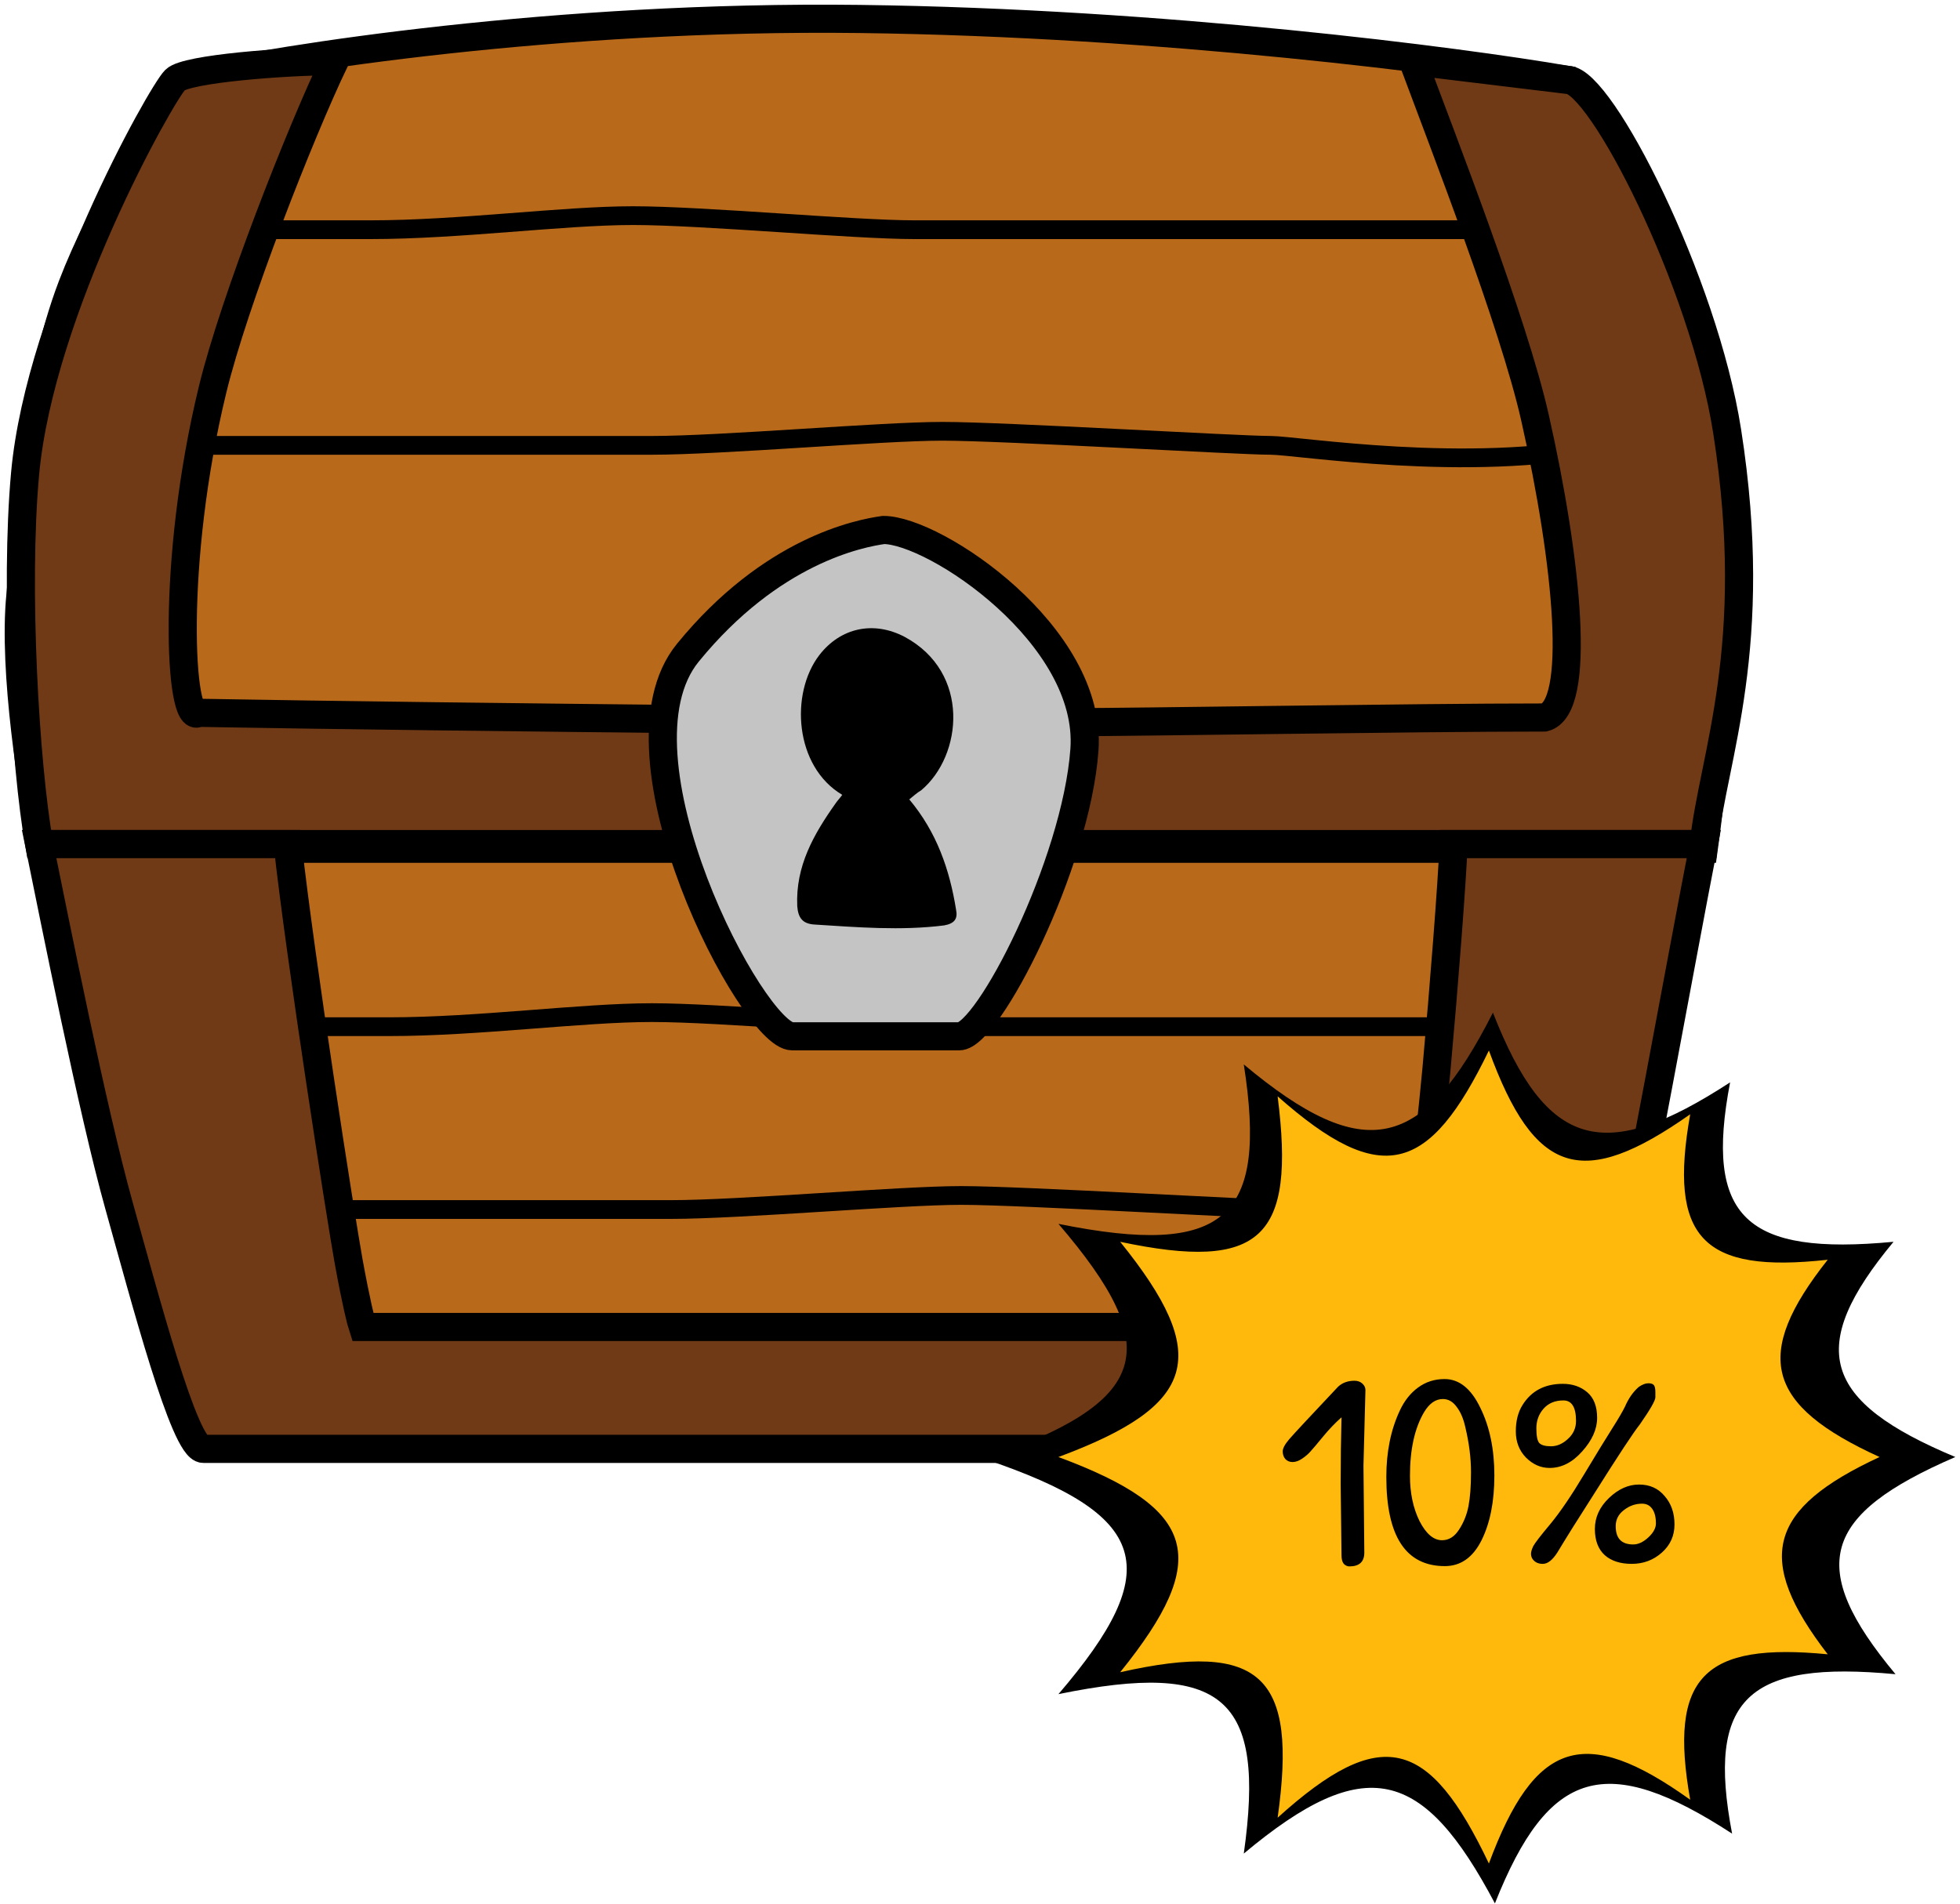
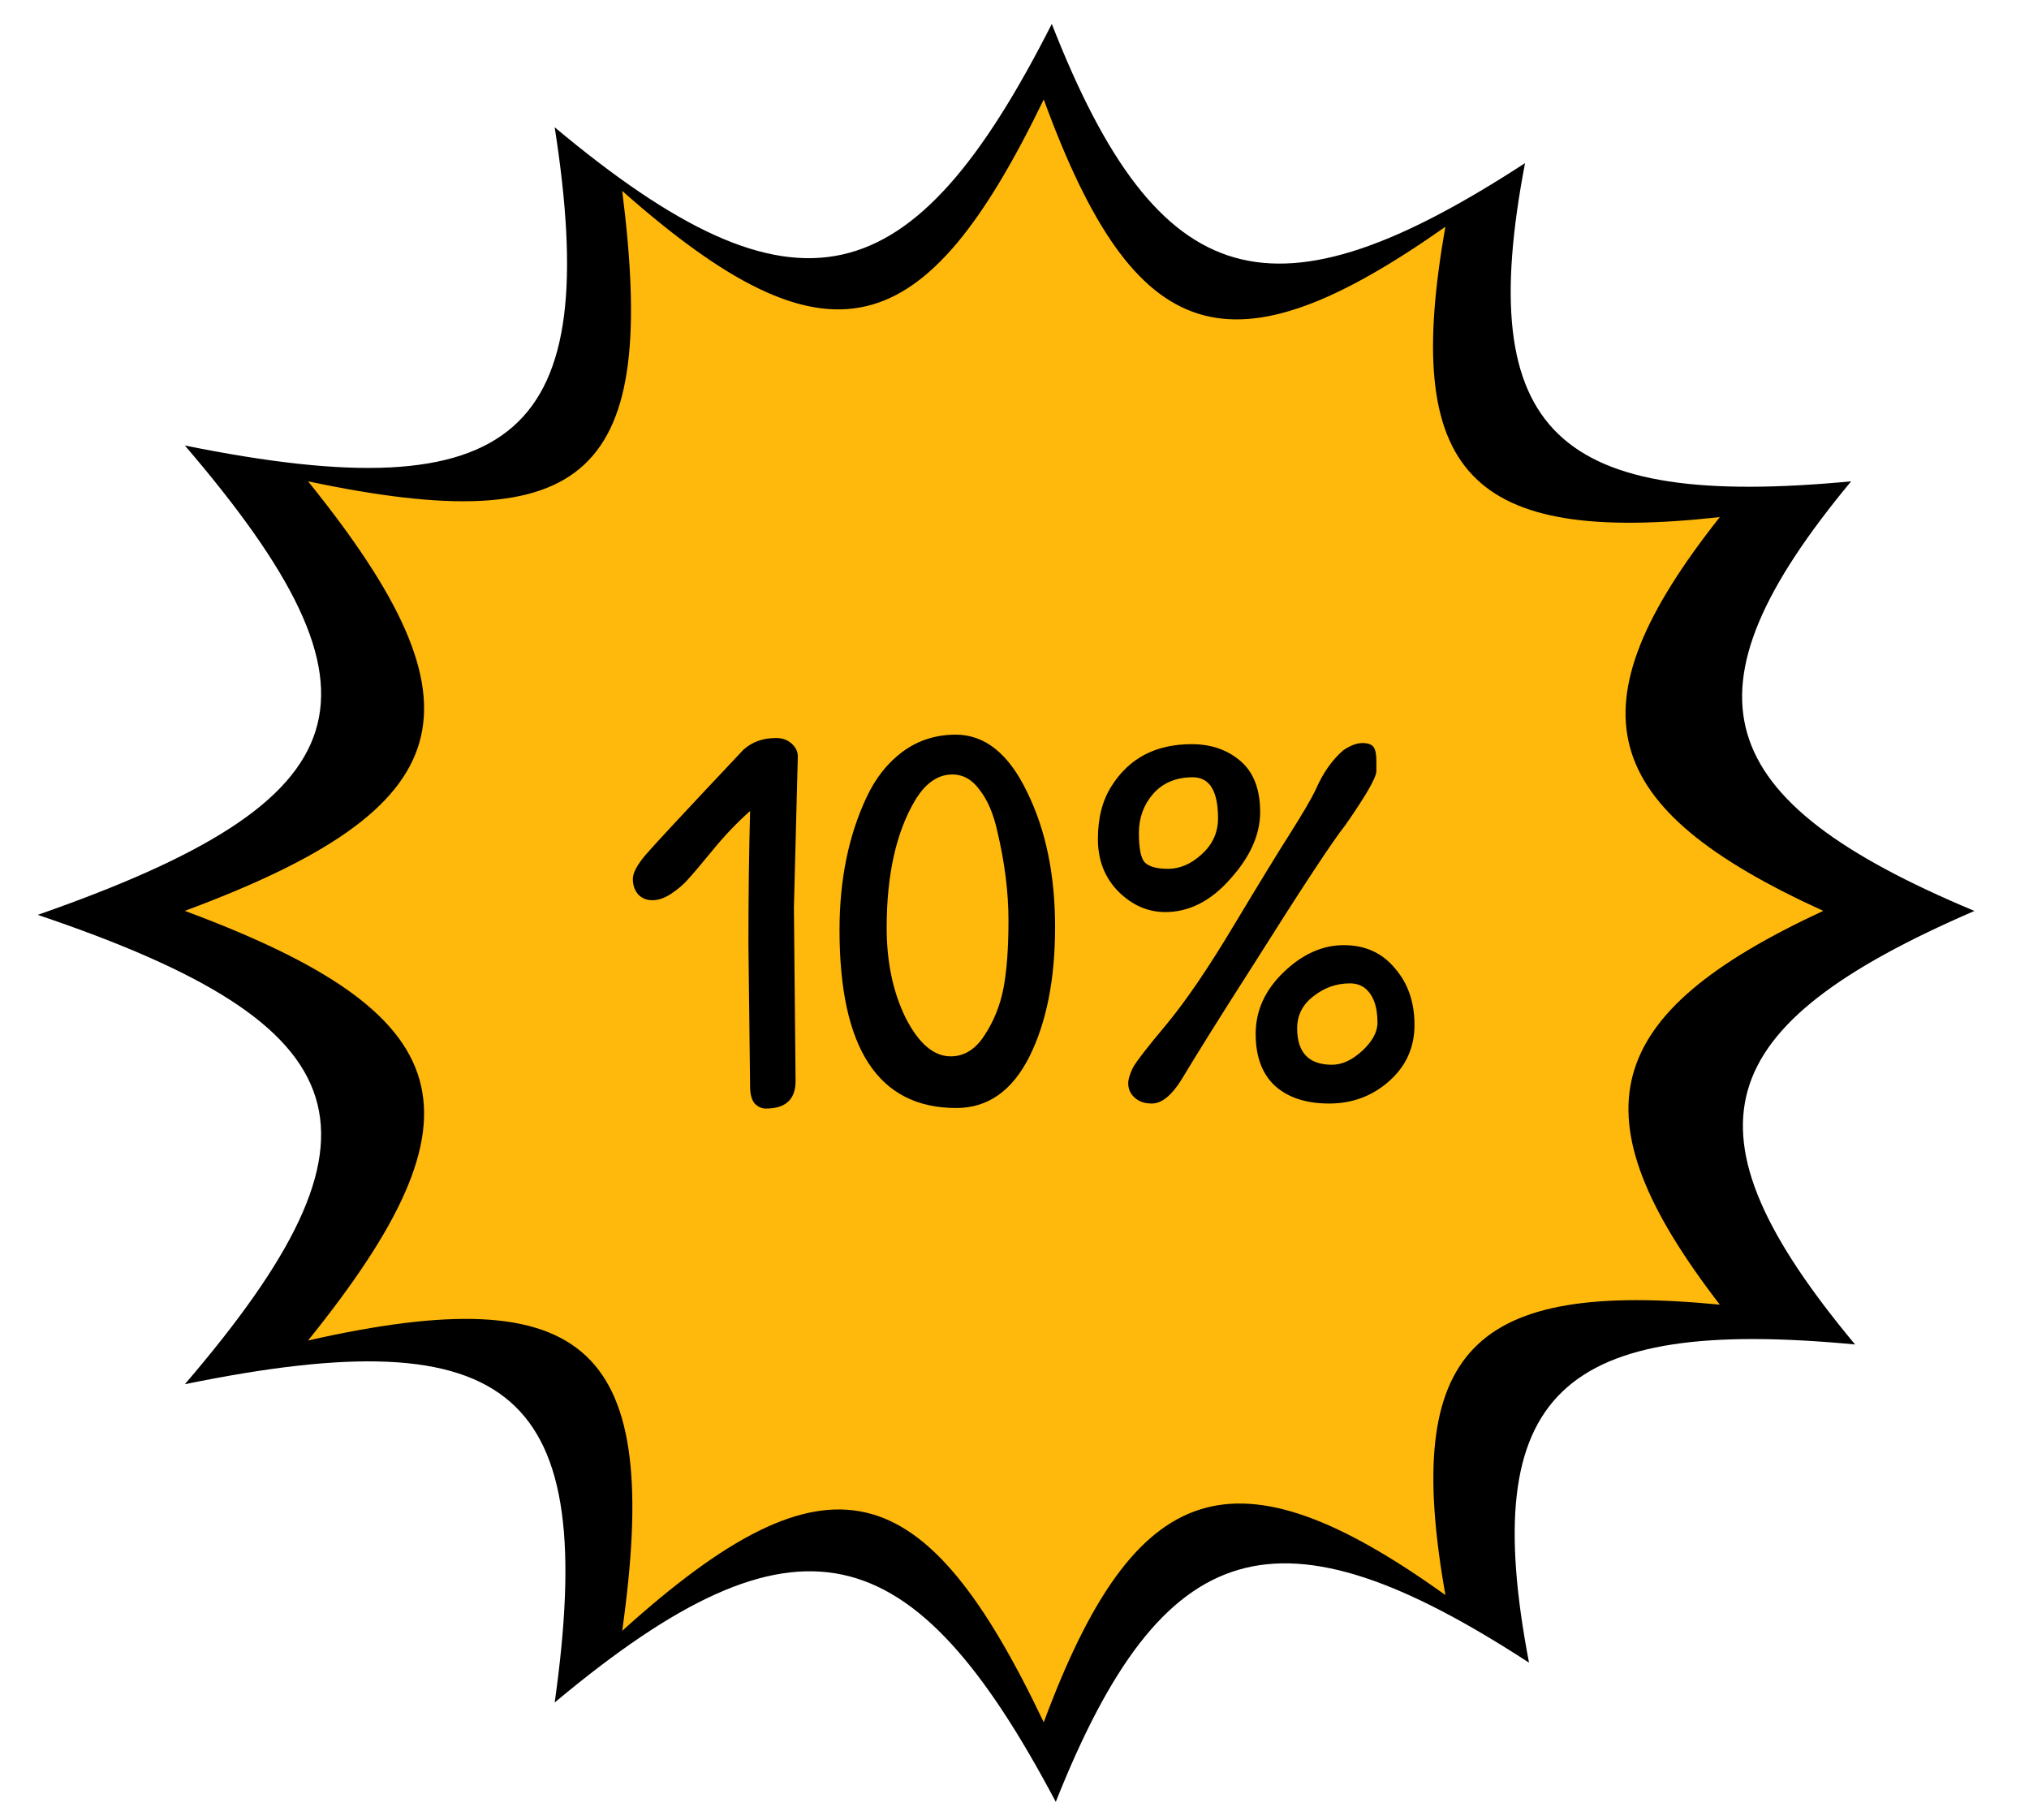
- <svg xmlns="http://www.w3.org/2000/svg" width="209" height="203" viewBox="0 0 209 203" fill="none">
-   <path d="M21.175 155.023H165.675C169.675 152.223 178.342 110.523 182.175 90.023L4.175 91.523C4.342 92.69 5.075 97.323 6.675 106.523C8.275 115.723 17.009 142.69 21.175 155.023Z" fill="#B9691A" stroke="black" />
-   <path d="M91.675 2.023C59.275 1.623 30.175 6.189 19.675 8.523C17.009 12.356 10.875 22.123 7.675 30.523C3.675 41.023 3.175 53.523 2.175 63.523C1.375 71.523 3.509 84.857 4.675 90.523H181.675C182.842 82.19 184.875 61.723 183.675 46.523C182.475 31.323 172.175 14.856 167.175 8.523C155.509 6.523 124.075 2.423 91.675 2.023Z" fill="#B9691A" stroke="black" stroke-width="3" />
-   <path d="M15 24.498C20 24.498 31.9 24.498 39.5 24.498C49 24.498 60 22.998 67.5 22.998C75 22.998 91 24.498 97.5 24.498C104 24.498 129.5 24.498 133 24.498C135.8 24.498 156.667 24.498 168 24.498" stroke="black" stroke-width="2" />
-   <path d="M17 109.498C22 109.498 33.9 109.498 41.5 109.498C51 109.498 62 107.998 69.5 107.998C77 107.998 93 109.498 99.5 109.498C106 109.498 131.5 109.498 135 109.498C137.8 109.498 158.667 109.498 170 109.498" stroke="black" stroke-width="2" />
-   <path d="M18 47.498C23 47.498 32.9 47.498 40.5 47.498C50 47.498 62 47.498 69.5 47.498C77 47.498 94 45.998 100.5 45.998C107 45.998 132 47.498 135.5 47.498C138.3 47.498 156.5 50.498 171 47.498" stroke="black" stroke-width="2" />
-   <path d="M20 128.998C25 128.998 34.9 128.998 42.5 128.998C52 128.998 64 128.998 71.5 128.998C79 128.998 96 127.498 102.5 127.498C109 127.498 134 128.998 137.5 128.998C140.3 128.998 158.5 131.998 173 128.998" stroke="black" stroke-width="2" />
-   <path d="M22.675 41.523C24.976 32.067 32.009 14.19 35.675 6.523C30.509 6.523 19.875 7.323 18.675 8.523C17.175 10.023 4.267 33.023 2.675 50.523C1.567 62.711 2.675 81.523 4.175 90.023H181.675C182.675 80.69 187.769 69.023 184.175 46.023C181.675 30.023 170.675 8.523 167.175 8.523L150.675 6.523C153.842 15.023 161.388 34.394 163.675 44.523C167.175 60.023 168.676 75.523 164.675 76.523C150.509 76.523 121.675 77.023 113.675 77.023C105.675 77.023 49.009 76.523 21.175 76.023C19.175 77.523 18.175 60.023 22.675 41.523Z" fill="#703A16" stroke="black" stroke-width="3" />
-   <path d="M84.475 110.523H92.265H102.281C105.339 110.523 114.745 92.196 115.635 79.978C116.526 67.76 99.675 56.523 94.211 56.523C91.614 56.887 82.249 58.705 73.347 69.614C64.444 80.523 80.3 110.523 84.475 110.523Z" fill="#C4C4C4" stroke="black" stroke-width="3" />
-   <path d="M96.958 85.257C99.895 88.763 101.266 92.755 101.951 97.04C102.147 98.013 101.756 98.5 100.679 98.695C96.077 99.279 91.377 98.89 86.776 98.598C85.601 98.5 85.111 97.916 85.013 96.65C84.818 92.366 86.776 88.958 89.126 85.647C89.321 85.355 89.615 85.063 89.811 84.77C84.72 81.752 84.23 73.962 87.363 69.872C89.615 66.951 93.14 66.172 96.469 67.925C103.518 71.722 102.637 80.583 98.231 84.284C97.742 84.576 97.448 84.868 96.958 85.257Z" fill="black" />
-   <path d="M37.175 134.523C36.375 130.123 32.009 102.19 30.675 90.023H4.175C5.842 98.19 9.875 118.523 12.675 128.523C15.475 138.523 19.675 154.523 21.675 154.523H91.675H165.675C168.175 154.523 171.075 142.923 172.675 136.523L172.675 136.523C174.275 130.123 179.175 102.857 181.675 90.023H155C154.833 94.19 153.975 105.223 153.175 114.023C152.375 122.823 150.175 141.523 148.175 141.523H98.175H38.675C38.509 141.023 37.975 138.923 37.175 134.523Z" fill="#703A16" stroke="black" stroke-width="3" />
-   <path fill-rule="evenodd" clip-rule="evenodd" d="M208.501 155.392C194.262 161.555 192.562 167.081 202.125 178.557C186.398 177.07 181.935 181.108 184.698 195.559C171.309 186.846 165.145 188.546 159.407 202.998C151.756 188.546 145.593 186.846 132.629 197.685C134.966 181.108 130.503 177.07 112.864 180.682C124.34 167.293 122.64 161.555 105 155.604C122.64 149.441 124.34 143.915 112.864 130.526C130.716 134.139 135.179 129.888 132.629 113.524C145.593 124.363 151.756 122.662 159.195 107.998C164.933 122.662 171.096 124.15 184.485 115.436C181.723 129.888 186.186 133.926 201.913 132.439C192.562 143.703 194.262 149.441 208.501 155.392Z" fill="black" />
-   <path fill-rule="evenodd" clip-rule="evenodd" d="M200.421 155.393C188.519 160.918 187.032 166.232 194.895 176.433C181.718 175.158 177.893 178.771 180.231 191.947C168.967 183.871 163.654 185.572 158.765 198.748C152.39 185.359 147.289 183.871 136.237 193.86C138.363 178.771 134.537 174.945 119.448 178.346C129.224 166.232 127.736 160.918 112.859 155.393C127.736 149.867 129.224 144.554 119.448 132.44C134.537 135.628 138.15 132.015 136.237 116.925C147.289 126.701 152.39 125.214 158.765 112.037C163.654 125.426 168.754 126.914 180.231 118.838C177.893 132.015 181.506 135.84 194.895 134.352C186.819 144.554 188.307 149.867 200.421 155.393Z" fill="#FFB80C" />
-   <path d="M145.48 165.588C145.48 166.568 144.95 167.058 143.89 167.058C143.67 167.058 143.47 166.968 143.29 166.788C143.13 166.588 143.05 166.288 143.05 165.888L142.96 158.268C142.96 155.748 142.99 153.378 143.05 151.158C142.37 151.758 141.71 152.448 141.07 153.228C140.43 154.008 139.99 154.528 139.75 154.788C139.53 155.048 139.23 155.308 138.85 155.568C138.49 155.808 138.15 155.928 137.83 155.928C137.51 155.928 137.25 155.818 137.05 155.598C136.87 155.378 136.78 155.108 136.78 154.788C136.78 154.468 137.01 154.038 137.47 153.498C137.95 152.938 139.69 151.068 142.69 147.888C143.15 147.468 143.73 147.258 144.43 147.258C144.77 147.258 145.05 147.358 145.27 147.558C145.49 147.758 145.6 147.988 145.6 148.248L145.39 156.318L145.48 165.588ZM147.828 157.518C147.828 154.838 148.308 152.478 149.268 150.438C149.748 149.398 150.398 148.578 151.218 147.978C152.038 147.378 152.978 147.078 154.038 147.078C155.598 147.078 156.868 148.098 157.848 150.138C158.848 152.158 159.348 154.568 159.348 157.368C159.348 160.148 158.888 162.458 157.968 164.298C157.048 166.118 155.748 167.028 154.068 167.028C149.908 167.028 147.828 163.858 147.828 157.518ZM153.768 164.268C154.488 164.268 155.088 163.898 155.568 163.158C156.068 162.398 156.408 161.558 156.588 160.638C156.768 159.698 156.858 158.488 156.858 157.008C156.858 155.508 156.658 153.918 156.258 152.238C156.058 151.318 155.748 150.588 155.328 150.048C154.928 149.488 154.438 149.208 153.858 149.208C153.078 149.208 152.408 149.678 151.848 150.618C150.848 152.318 150.348 154.578 150.348 157.398C150.348 159.238 150.688 160.848 151.368 162.228C152.068 163.588 152.868 164.268 153.768 164.268ZM176.516 149.028C176.516 149.368 175.966 150.328 174.866 151.908C174.206 152.728 172.566 155.218 169.946 159.378C168.266 161.998 166.976 164.058 166.076 165.558C165.556 166.378 165.036 166.788 164.516 166.788C164.016 166.788 163.646 166.608 163.406 166.248C163.306 166.088 163.256 165.908 163.256 165.708C163.256 165.508 163.336 165.238 163.496 164.898C163.676 164.558 164.286 163.768 165.326 162.528C166.366 161.268 167.556 159.518 168.896 157.278C170.256 155.018 171.266 153.368 171.926 152.328C172.586 151.288 173.036 150.518 173.276 150.018C173.656 149.138 174.146 148.438 174.746 147.918C175.126 147.658 175.466 147.528 175.766 147.528C176.066 147.528 176.266 147.598 176.366 147.738C176.466 147.878 176.516 148.118 176.516 148.458V149.028ZM162.356 149.838C163.296 148.338 164.726 147.588 166.646 147.588C167.686 147.588 168.556 147.888 169.256 148.488C169.956 149.088 170.306 149.998 170.306 151.218C170.306 152.418 169.776 153.608 168.716 154.788C167.676 155.968 166.516 156.558 165.236 156.558C164.296 156.558 163.456 156.188 162.716 155.448C161.996 154.708 161.636 153.778 161.636 152.658C161.636 151.538 161.876 150.598 162.356 149.838ZM168.056 151.548C168.056 150.088 167.606 149.358 166.706 149.358C165.806 149.358 165.096 149.658 164.576 150.258C164.076 150.838 163.826 151.528 163.826 152.328C163.826 153.128 163.926 153.648 164.126 153.888C164.346 154.128 164.766 154.248 165.386 154.248C166.026 154.248 166.626 153.988 167.186 153.468C167.766 152.948 168.056 152.308 168.056 151.548ZM170.066 163.068C170.066 161.828 170.566 160.728 171.566 159.768C172.566 158.808 173.636 158.328 174.776 158.328C175.916 158.328 176.826 158.738 177.506 159.558C178.206 160.358 178.556 161.368 178.556 162.588C178.556 163.788 178.106 164.788 177.206 165.588C176.306 166.388 175.236 166.788 173.996 166.788C172.776 166.788 171.816 166.478 171.116 165.858C170.416 165.218 170.066 164.288 170.066 163.068ZM172.286 162.768C172.286 164.068 172.906 164.718 174.146 164.718C174.686 164.718 175.226 164.468 175.766 163.968C176.306 163.468 176.576 162.968 176.576 162.468C176.576 161.588 176.346 160.968 175.886 160.608C175.666 160.448 175.406 160.368 175.106 160.368C174.386 160.368 173.736 160.598 173.156 161.058C172.576 161.498 172.286 162.068 172.286 162.768Z" fill="black" />
+ <svg xmlns="http://www.w3.org/2000/svg" width="29" height="26" viewBox="0 0 29 26" fill="none">
+   <path fill-rule="evenodd" clip-rule="evenodd" d="M28.22 13.017C24.411 14.665 23.957 16.143 26.514 19.212C22.308 18.814 21.115 19.894 21.854 23.759C18.273 21.429 16.625 21.884 15.09 25.748C13.044 21.884 11.395 21.429 7.928 24.328C8.553 19.894 7.36 18.814 2.642 19.78C5.711 16.2 5.257 14.665 0.539 13.073C5.257 11.425 5.711 9.947 2.642 6.366C7.417 7.333 8.61 6.196 7.928 1.819C11.395 4.718 13.044 4.263 15.033 0.342C16.568 4.263 18.216 4.661 21.797 2.331C21.058 6.196 22.252 7.276 26.458 6.878C23.957 9.89 24.411 11.425 28.22 13.017Z" fill="black" />
+   <path fill-rule="evenodd" clip-rule="evenodd" d="M26.059 13.016C22.876 14.494 22.478 15.915 24.581 18.643C21.057 18.302 20.034 19.268 20.659 22.793C17.647 20.633 16.226 21.087 14.918 24.611C13.213 21.031 11.849 20.633 8.893 23.304C9.462 19.268 8.439 18.245 4.403 19.155C7.018 15.915 6.62 14.494 2.641 13.016C6.62 11.539 7.018 10.117 4.403 6.878C8.439 7.73 9.405 6.764 8.893 2.728C11.849 5.343 13.213 4.945 14.918 1.421C16.226 5.002 17.59 5.4 20.659 3.24C20.034 6.764 21 7.787 24.581 7.389C22.421 10.117 22.819 11.539 26.059 13.016Z" fill="#FFB80C" />
+   <path d="M11.371 15.448C11.371 15.71 11.229 15.841 10.946 15.841C10.887 15.841 10.834 15.817 10.786 15.769C10.743 15.715 10.721 15.635 10.721 15.528L10.697 13.49C10.697 12.816 10.705 12.182 10.721 11.589C10.54 11.749 10.363 11.934 10.192 12.142C10.021 12.351 9.903 12.49 9.839 12.559C9.78 12.629 9.7 12.699 9.598 12.768C9.502 12.832 9.411 12.864 9.325 12.864C9.24 12.864 9.17 12.835 9.117 12.776C9.069 12.717 9.045 12.645 9.045 12.559C9.045 12.474 9.106 12.359 9.229 12.214C9.357 12.065 9.823 11.565 10.625 10.714C10.748 10.602 10.903 10.546 11.091 10.546C11.181 10.546 11.256 10.572 11.315 10.626C11.374 10.679 11.403 10.741 11.403 10.81L11.347 12.969L11.371 15.448ZM11.999 13.29C11.999 12.573 12.128 11.942 12.384 11.396C12.513 11.118 12.687 10.899 12.906 10.738C13.125 10.578 13.377 10.498 13.66 10.498C14.077 10.498 14.417 10.77 14.679 11.316C14.947 11.856 15.08 12.501 15.08 13.249C15.08 13.993 14.957 14.611 14.711 15.103C14.465 15.59 14.117 15.833 13.668 15.833C12.556 15.833 11.999 14.985 11.999 13.29ZM13.588 15.095C13.78 15.095 13.941 14.996 14.069 14.798C14.203 14.595 14.294 14.37 14.342 14.124C14.39 13.873 14.414 13.549 14.414 13.153C14.414 12.752 14.361 12.327 14.254 11.877C14.2 11.632 14.117 11.436 14.005 11.292C13.898 11.142 13.767 11.067 13.612 11.067C13.403 11.067 13.224 11.193 13.075 11.444C12.807 11.899 12.673 12.503 12.673 13.258C12.673 13.75 12.764 14.18 12.946 14.549C13.133 14.913 13.347 15.095 13.588 15.095ZM19.672 11.019C19.672 11.11 19.524 11.367 19.23 11.789C19.054 12.009 18.615 12.675 17.914 13.787C17.465 14.488 17.12 15.039 16.879 15.44C16.74 15.659 16.601 15.769 16.462 15.769C16.328 15.769 16.23 15.721 16.165 15.624C16.139 15.582 16.125 15.533 16.125 15.48C16.125 15.427 16.147 15.354 16.189 15.263C16.238 15.172 16.401 14.961 16.679 14.63C16.957 14.293 17.275 13.825 17.634 13.225C17.997 12.621 18.267 12.18 18.444 11.902C18.62 11.623 18.741 11.418 18.805 11.284C18.907 11.048 19.038 10.861 19.198 10.722C19.3 10.653 19.391 10.618 19.471 10.618C19.551 10.618 19.605 10.637 19.631 10.674C19.658 10.711 19.672 10.776 19.672 10.867V11.019ZM15.885 11.236C16.136 10.835 16.518 10.634 17.032 10.634C17.31 10.634 17.543 10.714 17.73 10.875C17.917 11.035 18.011 11.278 18.011 11.605C18.011 11.926 17.869 12.244 17.585 12.559C17.307 12.875 16.997 13.033 16.655 13.033C16.403 13.033 16.179 12.934 15.981 12.736C15.788 12.538 15.692 12.289 15.692 11.99C15.692 11.69 15.756 11.439 15.885 11.236ZM17.409 11.693C17.409 11.303 17.289 11.107 17.048 11.107C16.807 11.107 16.617 11.188 16.478 11.348C16.345 11.503 16.278 11.688 16.278 11.902C16.278 12.116 16.304 12.255 16.358 12.319C16.417 12.383 16.529 12.415 16.695 12.415C16.866 12.415 17.026 12.345 17.176 12.207C17.331 12.067 17.409 11.896 17.409 11.693ZM17.947 14.774C17.947 14.442 18.08 14.148 18.348 13.891C18.615 13.635 18.901 13.506 19.206 13.506C19.511 13.506 19.754 13.616 19.936 13.835C20.123 14.049 20.217 14.319 20.217 14.646C20.217 14.966 20.097 15.234 19.856 15.448C19.615 15.662 19.329 15.769 18.998 15.769C18.671 15.769 18.415 15.686 18.227 15.52C18.04 15.349 17.947 15.1 17.947 14.774ZM18.54 14.694C18.54 15.041 18.706 15.215 19.038 15.215C19.182 15.215 19.326 15.148 19.471 15.015C19.615 14.881 19.688 14.747 19.688 14.613C19.688 14.378 19.626 14.212 19.503 14.116C19.444 14.073 19.375 14.052 19.294 14.052C19.102 14.052 18.928 14.113 18.773 14.236C18.618 14.354 18.54 14.507 18.54 14.694Z" fill="black" />
</svg>
